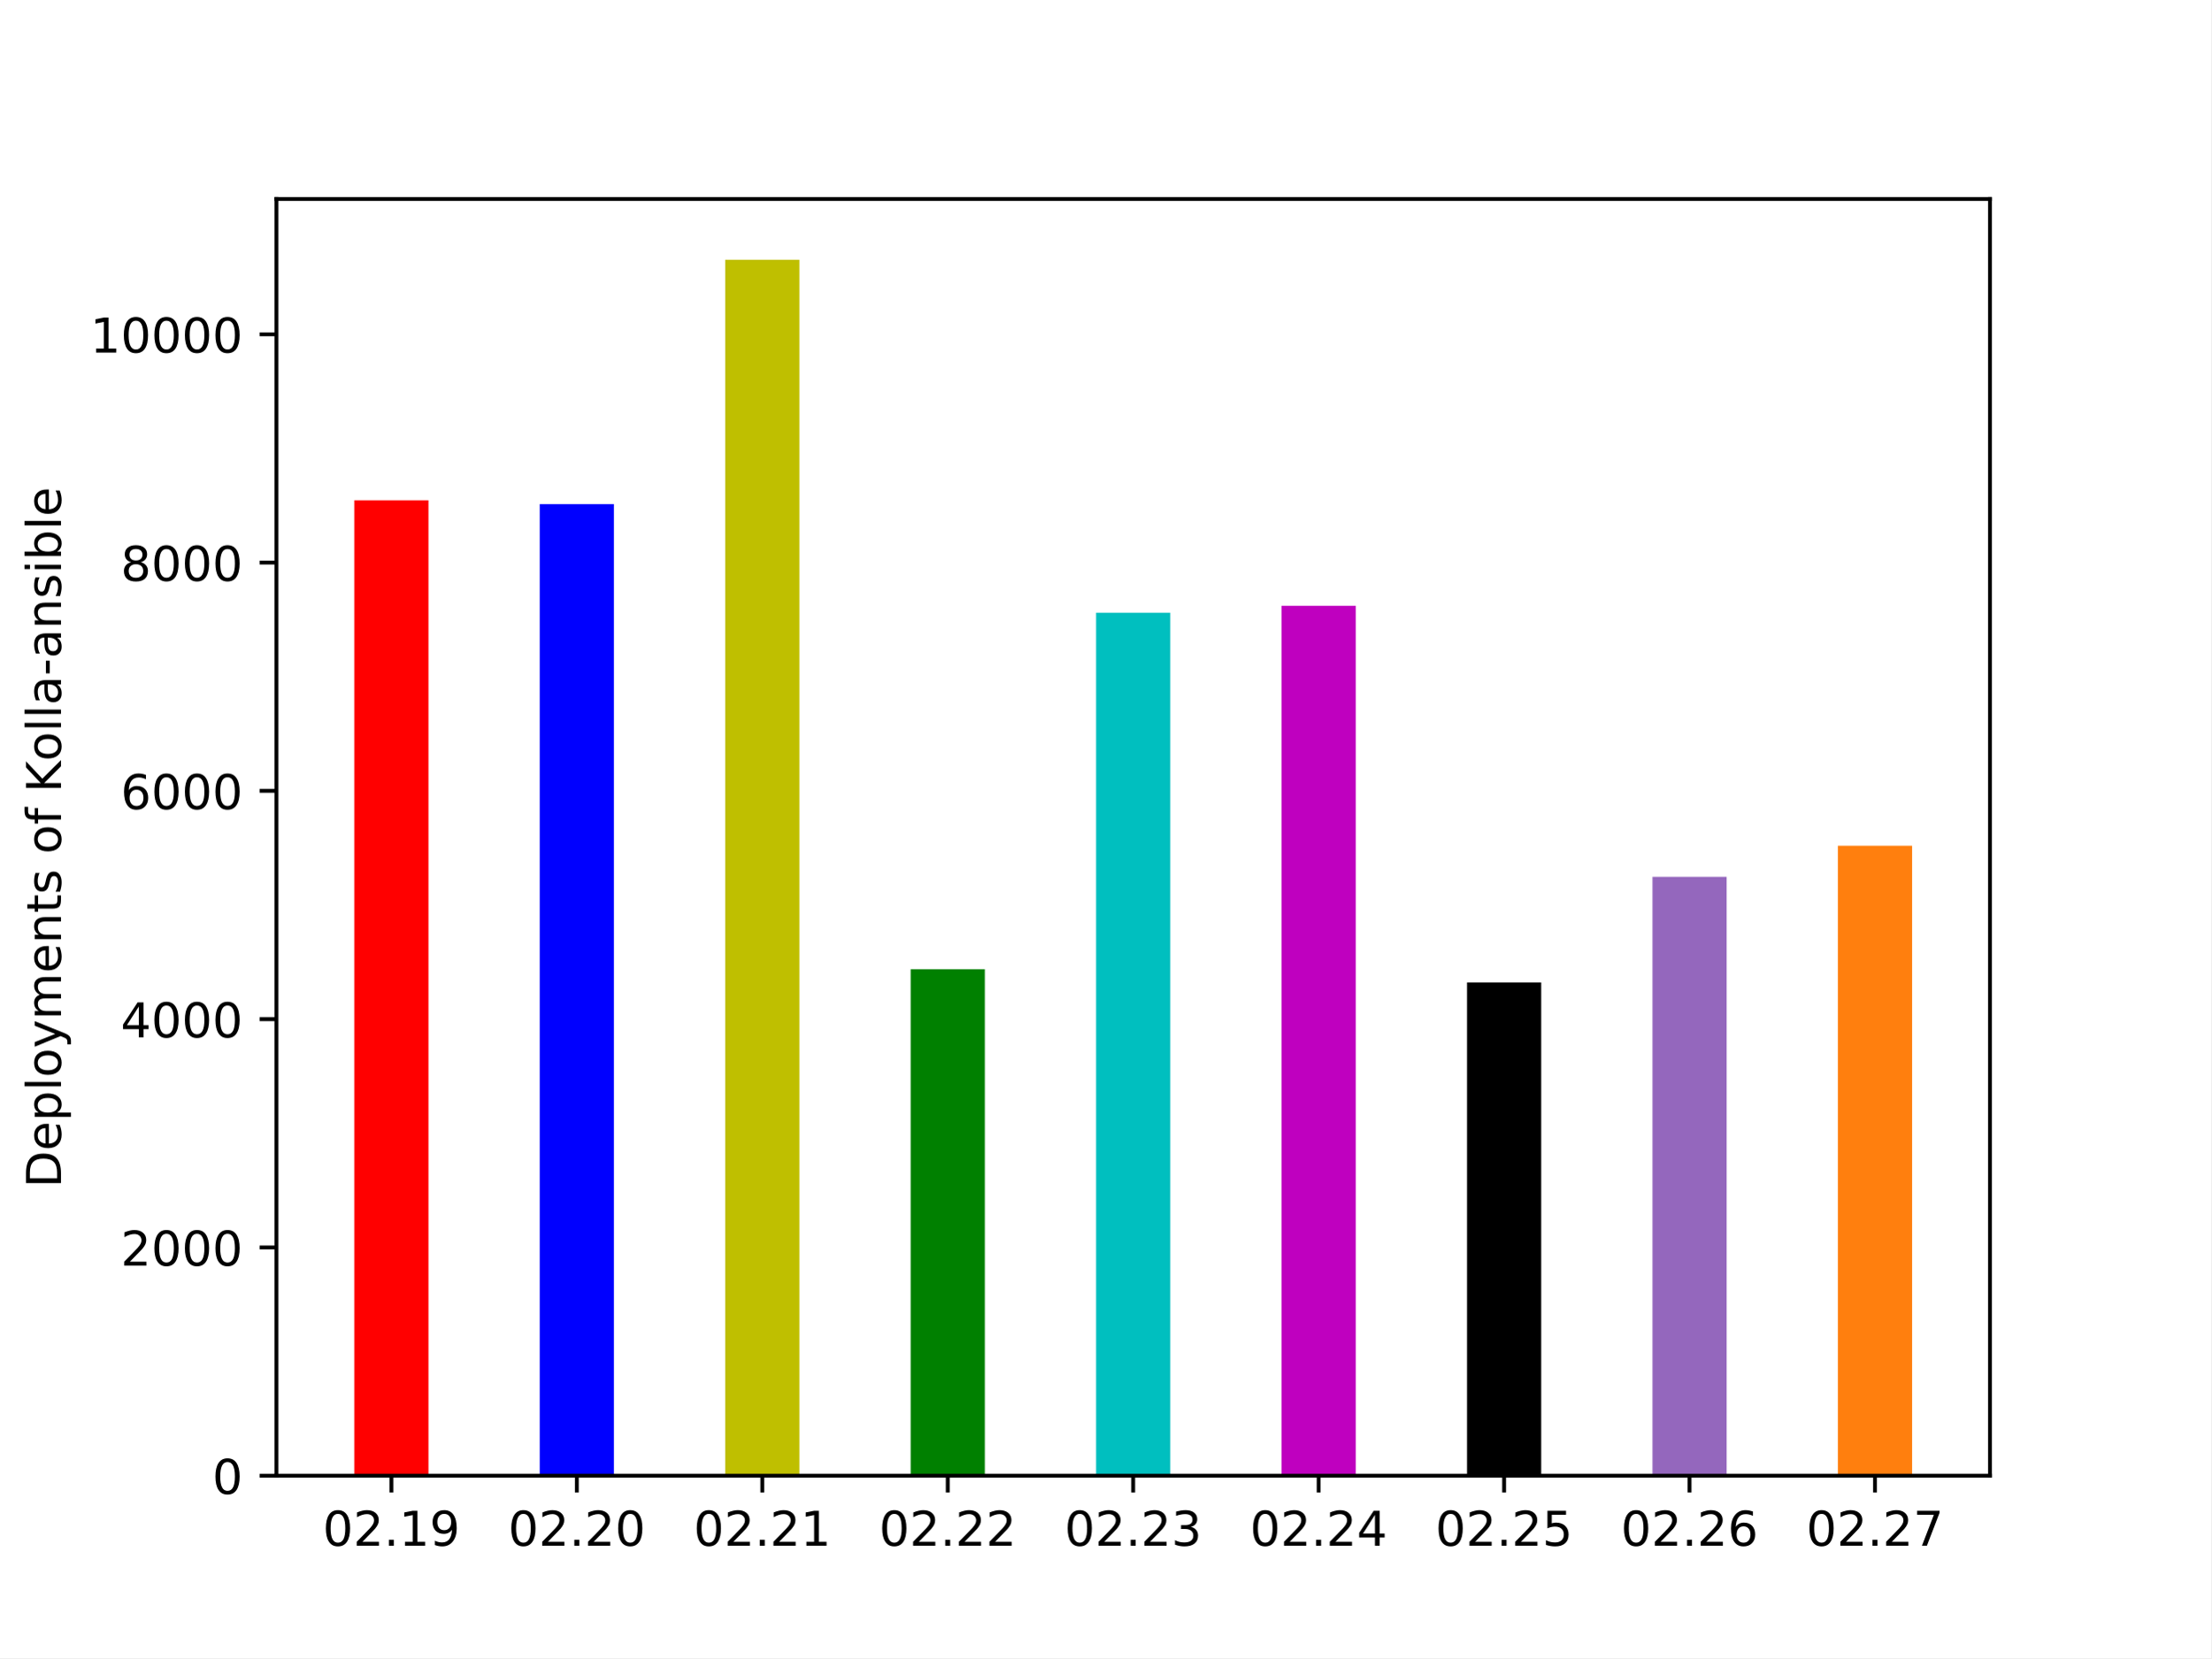
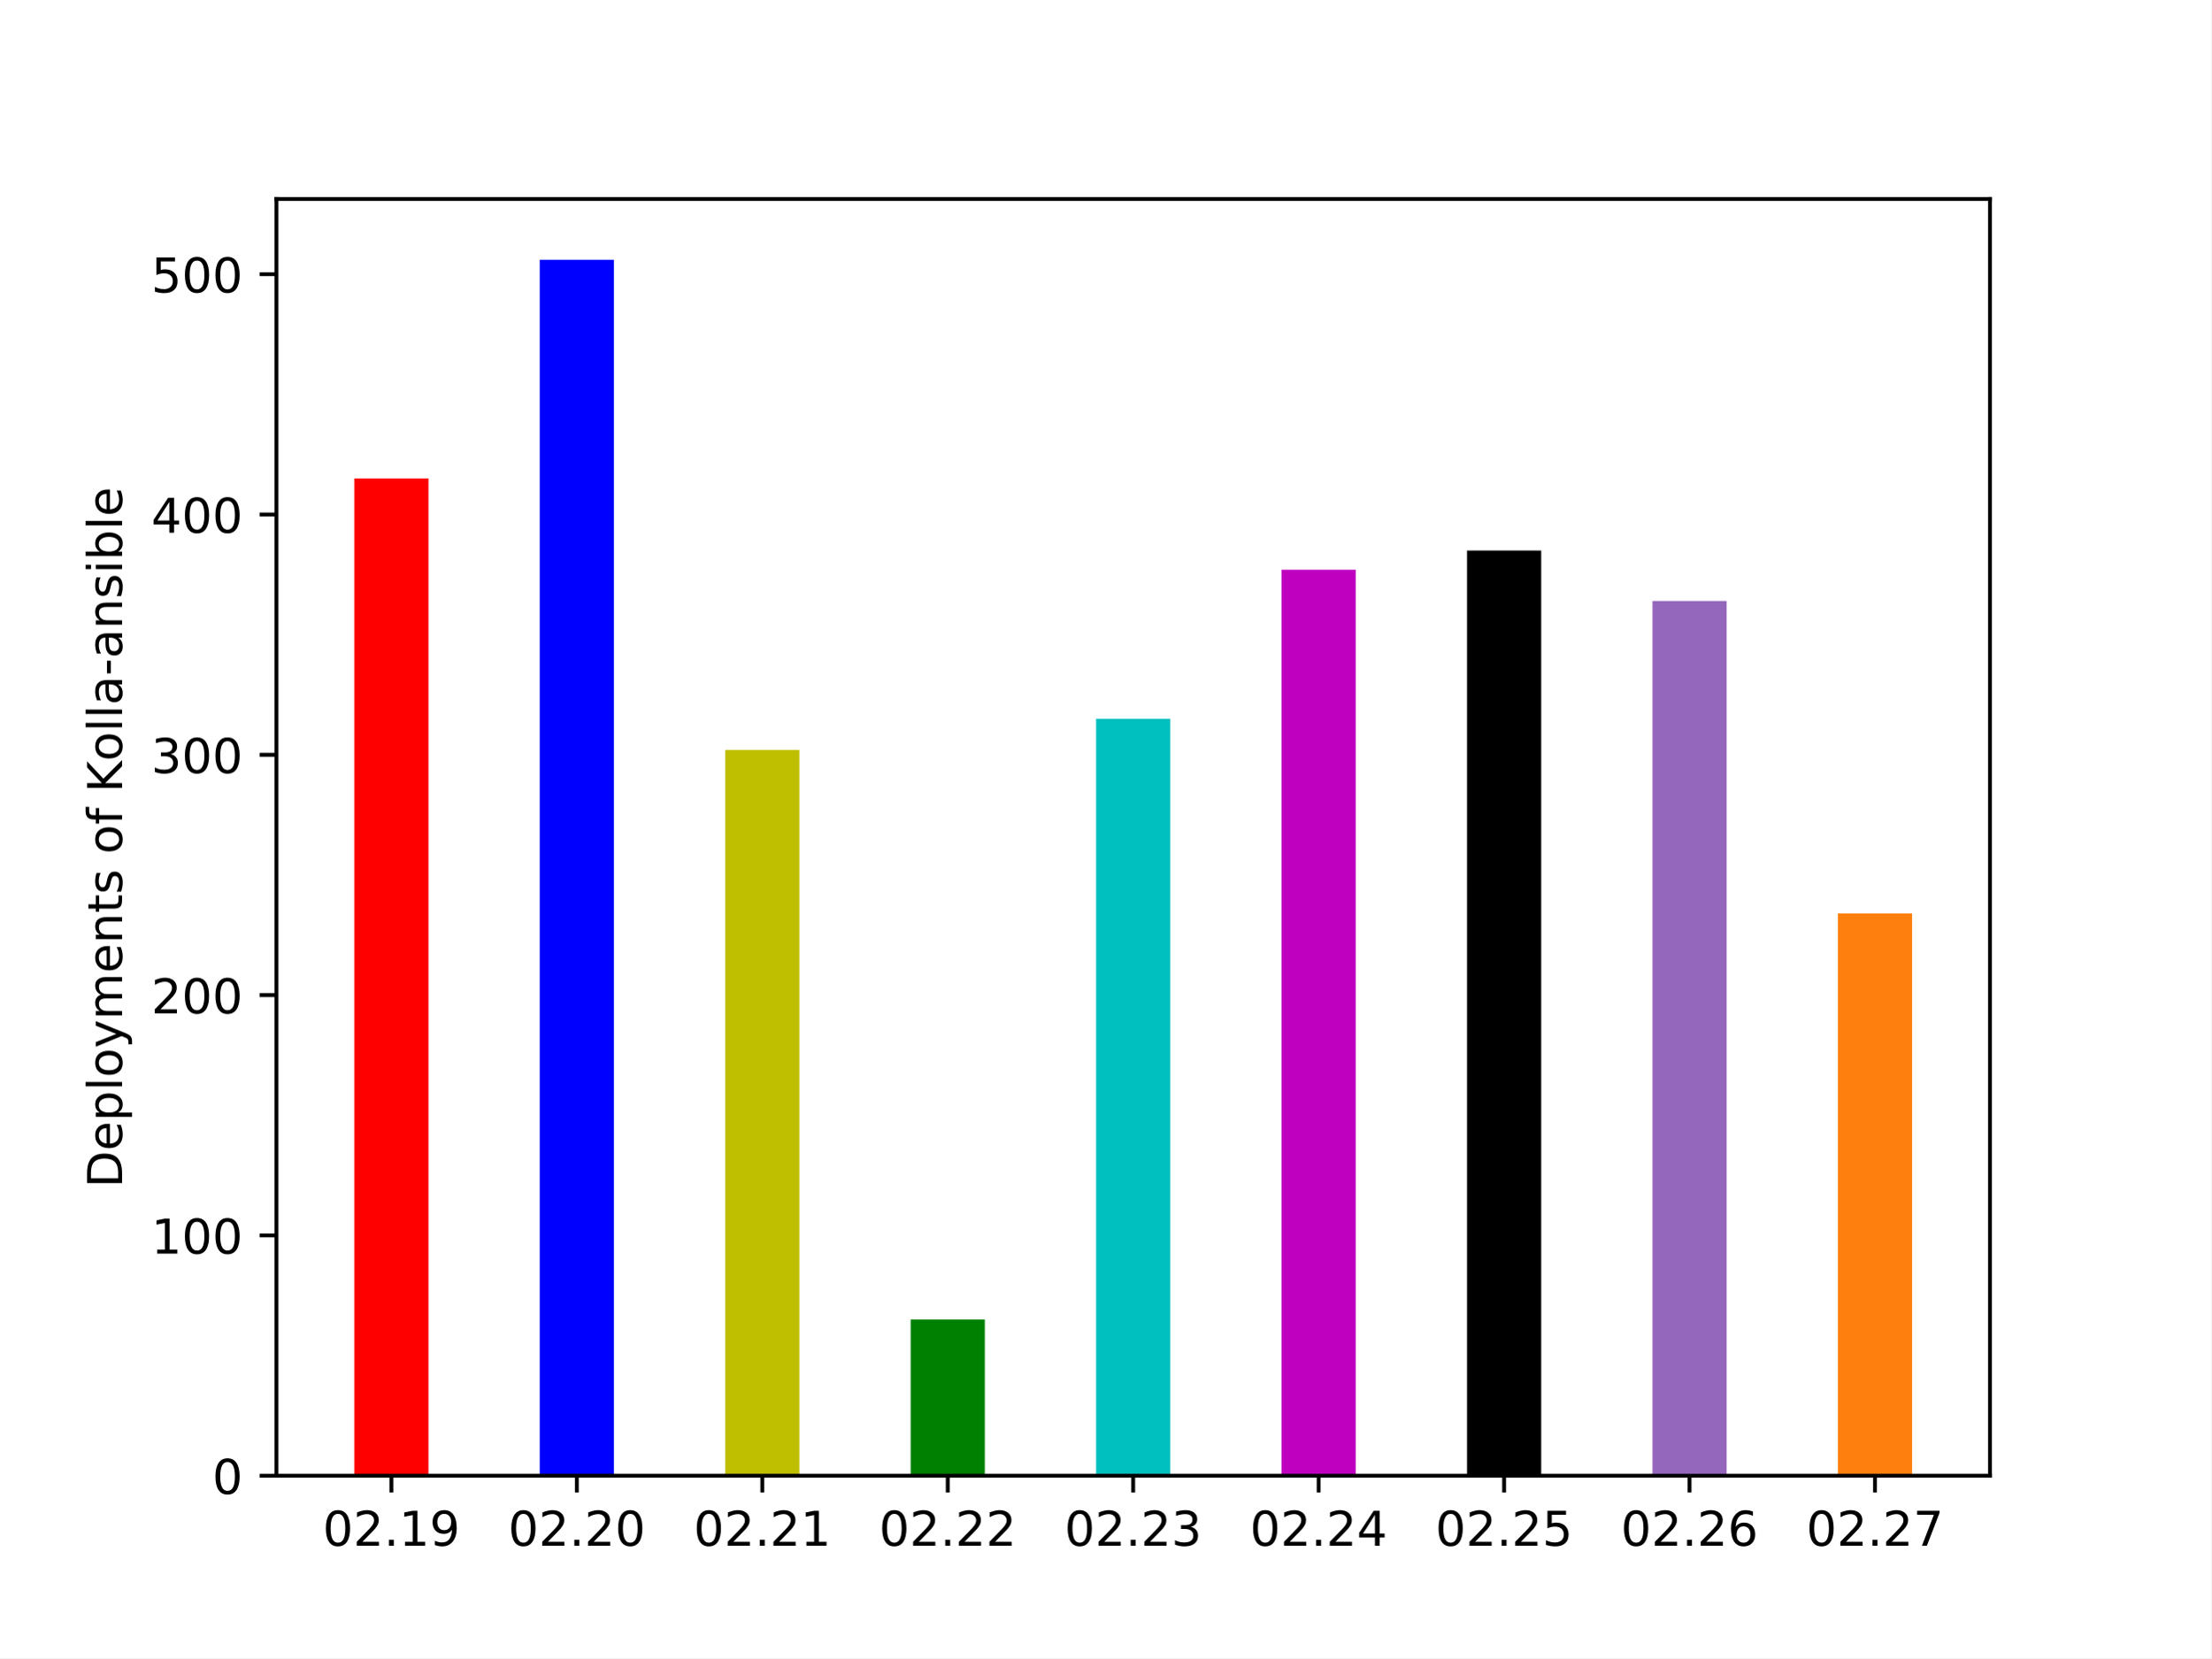
<svg xmlns="http://www.w3.org/2000/svg" xmlns:xlink="http://www.w3.org/1999/xlink" height="345.6pt" version="1.1" viewBox="0 0 460.8 345.6" width="460.8pt">
  <defs>
    <style type="text/css">
*{stroke-linecap:butt;stroke-linejoin:round;}
  </style>
  </defs>
  <g id="figure_1">
    <g id="patch_1">
      <path d="M 0 345.6  L 460.8 345.6  L 460.8 0  L 0 0  z " style="fill:#ffffff;" />
    </g>
    <g id="axes_1">
      <g id="patch_2">
        <path d="M 57.6 307.584  L 414.72 307.584  L 414.72 41.472  L 57.6 41.472  z " style="fill:#ffffff;" />
      </g>
      <g id="patch_3">
-         <path clip-path="url(#pad0a53d6d1)" d="M 73.833 307.584  L 89.292 307.584  L 89.292 104.271  L 73.833 104.271  z " style="fill:#ff0000;" />
+         <path clip-path="url(#p5276450ad7)" d="M 73.833 307.584  L 89.292 307.584  L 89.292 99.723  L 73.833 99.723  z " style="fill:#ff0000;" />
      </g>
      <g id="patch_4">
-         <path clip-path="url(#pad0a53d6d1)" d="M 112.482 307.584  L 127.942 307.584  L 127.942 105.079  L 112.482 105.079  z " style="fill:#0000ff;" />
+         <path clip-path="url(#p5276450ad7)" d="M 112.482 307.584  L 127.942 307.584  L 127.942 54.144  L 112.482 54.144  z " style="fill:#0000ff;" />
      </g>
      <g id="patch_5">
-         <path clip-path="url(#pad0a53d6d1)" d="M 151.131 307.584  L 166.591 307.584  L 166.591 54.144  L 151.131 54.144  z " style="fill:#bfbf00;" />
+         <path clip-path="url(#p5276450ad7)" d="M 151.131 307.584  L 166.591 307.584  L 166.591 156.321  L 151.131 156.321  z " style="fill:#bfbf00;" />
      </g>
      <g id="patch_6">
-         <path clip-path="url(#pad0a53d6d1)" d="M 189.781 307.584  L 205.241 307.584  L 205.241 202.026  L 189.781 202.026  z " style="fill:#008000;" />
+         <path clip-path="url(#p5276450ad7)" d="M 189.781 307.584  L 205.241 307.584  L 205.241 275.027  L 189.781 275.027  z " style="fill:#008000;" />
      </g>
      <g id="patch_7">
-         <path clip-path="url(#pad0a53d6d1)" d="M 228.43 307.584  L 243.89 307.584  L 243.89 127.704  L 228.43 127.704  z " style="fill:#00bfbf;" />
+         <path clip-path="url(#p5276450ad7)" d="M 228.43 307.584  L 243.89 307.584  L 243.89 149.81  L 228.43 149.81  z " style="fill:#00bfbf;" />
      </g>
      <g id="patch_8">
-         <path clip-path="url(#pad0a53d6d1)" d="M 267.079 307.584  L 282.539 307.584  L 282.539 126.277  L 267.079 126.277  z " style="fill:#bf00bf;" />
+         <path clip-path="url(#p5276450ad7)" d="M 267.079 307.584  L 282.539 307.584  L 282.539 118.756  L 267.079 118.756  z " style="fill:#bf00bf;" />
      </g>
      <g id="patch_9">
-         <path clip-path="url(#pad0a53d6d1)" d="M 305.729 307.584  L 321.189 307.584  L 321.189 204.785  L 305.729 204.785  z " />
+         <path clip-path="url(#p5276450ad7)" d="M 305.729 307.584  L 321.189 307.584  L 321.189 114.749  L 305.729 114.749  z " />
      </g>
      <g id="patch_10">
-         <path clip-path="url(#pad0a53d6d1)" d="M 344.378 307.584  L 359.838 307.584  L 359.838 182.755  L 344.378 182.755  z " style="fill:#9467bd;" />
+         <path clip-path="url(#p5276450ad7)" d="M 344.378 307.584  L 359.838 307.584  L 359.838 125.267  L 344.378 125.267  z " style="fill:#9467bd;" />
      </g>
      <g id="patch_11">
-         <path clip-path="url(#pad0a53d6d1)" d="M 383.028 307.584  L 398.487 307.584  L 398.487 176.284  L 383.028 176.284  z " style="fill:#ff7f0e;" />
+         <path clip-path="url(#p5276450ad7)" d="M 383.028 307.584  L 398.487 307.584  L 398.487 190.381  L 383.028 190.381  z " style="fill:#ff7f0e;" />
      </g>
      <g id="matplotlib.axis_1">
        <g id="xtick_1">
          <g id="line2d_1">
            <defs>
-               <path d="M 0 0  L 0 3.5  " id="m70ad77ab00" style="stroke:#000000;stroke-width:0.8;" />
-             </defs>
-             <g>
-               <use style="stroke:#000000;stroke-width:0.8;" x="81.563" xlink:href="#m70ad77ab00" y="307.584" />
+               <path d="M 0 0  L 0 3.5  " id="me755b20869" style="stroke:#000000;stroke-width:0.8;" />
+             </defs>
+             <g>
+               <use style="stroke:#000000;stroke-width:0.8;" x="81.563" xlink:href="#me755b20869" y="307.584" />
            </g>
          </g>
          <g id="text_1">
            <defs>
              <path d="M 31.781 66.406  Q 24.172 66.406 20.328 58.906  Q 16.5 51.422 16.5 36.375  Q 16.5 21.391 20.328 13.891  Q 24.172 6.391 31.781 6.391  Q 39.453 6.391 43.281 13.891  Q 47.125 21.391 47.125 36.375  Q 47.125 51.422 43.281 58.906  Q 39.453 66.406 31.781 66.406  z M 31.781 74.219  Q 44.047 74.219 50.516 64.516  Q 56.984 54.828 56.984 36.375  Q 56.984 17.969 50.516 8.266  Q 44.047 -1.422 31.781 -1.422  Q 19.531 -1.422 13.062 8.266  Q 6.594 17.969 6.594 36.375  Q 6.594 54.828 13.062 64.516  Q 19.531 74.219 31.781 74.219  z " id="DejaVuSans-48" />
              <path d="M 19.188 8.297  L 53.609 8.297  L 53.609 0  L 7.328 0  L 7.328 8.297  Q 12.938 14.109 22.625 23.891  Q 32.328 33.688 34.812 36.531  Q 39.547 41.844 41.422 45.531  Q 43.312 49.219 43.312 52.781  Q 43.312 58.594 39.234 62.25  Q 35.156 65.922 28.609 65.922  Q 23.969 65.922 18.812 64.312  Q 13.672 62.703 7.812 59.422  L 7.812 69.391  Q 13.766 71.781 18.938 73  Q 24.125 74.219 28.422 74.219  Q 39.75 74.219 46.484 68.547  Q 53.219 62.891 53.219 53.422  Q 53.219 48.922 51.531 44.891  Q 49.859 40.875 45.406 35.406  Q 44.188 33.984 37.641 27.219  Q 31.109 20.453 19.188 8.297  z " id="DejaVuSans-50" />
              <path d="M 10.688 12.406  L 21 12.406  L 21 0  L 10.688 0  z " id="DejaVuSans-46" />
              <path d="M 12.406 8.297  L 28.516 8.297  L 28.516 63.922  L 10.984 60.406  L 10.984 69.391  L 28.422 72.906  L 38.281 72.906  L 38.281 8.297  L 54.391 8.297  L 54.391 0  L 12.406 0  z " id="DejaVuSans-49" />
              <path d="M 10.984 1.516  L 10.984 10.5  Q 14.703 8.734 18.5 7.812  Q 22.312 6.891 25.984 6.891  Q 35.75 6.891 40.891 13.453  Q 46.047 20.016 46.781 33.406  Q 43.953 29.203 39.594 26.953  Q 35.25 24.703 29.984 24.703  Q 19.047 24.703 12.672 31.312  Q 6.297 37.938 6.297 49.422  Q 6.297 60.641 12.938 67.422  Q 19.578 74.219 30.609 74.219  Q 43.266 74.219 49.922 64.516  Q 56.594 54.828 56.594 36.375  Q 56.594 19.141 48.406 8.859  Q 40.234 -1.422 26.422 -1.422  Q 22.703 -1.422 18.891 -0.688  Q 15.094 0.047 10.984 1.516  z M 30.609 32.422  Q 37.25 32.422 41.125 36.953  Q 45.016 41.5 45.016 49.422  Q 45.016 57.281 41.125 61.844  Q 37.25 66.406 30.609 66.406  Q 23.969 66.406 20.094 61.844  Q 16.219 57.281 16.219 49.422  Q 16.219 41.5 20.094 36.953  Q 23.969 32.422 30.609 32.422  z " id="DejaVuSans-57" />
            </defs>
            <g transform="translate(67.24854 322.1824)scale(0.1 -0.1)">
              <use xlink:href="#DejaVuSans-48" />
              <use x="63.623" xlink:href="#DejaVuSans-50" />
              <use x="127.246" xlink:href="#DejaVuSans-46" />
              <use x="159.033" xlink:href="#DejaVuSans-49" />
              <use x="222.656" xlink:href="#DejaVuSans-57" />
            </g>
          </g>
        </g>
        <g id="xtick_2">
          <g id="line2d_2">
            <g>
-               <use style="stroke:#000000;stroke-width:0.8;" x="120.212" xlink:href="#m70ad77ab00" y="307.584" />
+               <use style="stroke:#000000;stroke-width:0.8;" x="120.212" xlink:href="#me755b20869" y="307.584" />
            </g>
          </g>
          <g id="text_2">
            <g transform="translate(105.8979 322.1824)scale(0.1 -0.1)">
              <use xlink:href="#DejaVuSans-48" />
              <use x="63.623" xlink:href="#DejaVuSans-50" />
              <use x="127.246" xlink:href="#DejaVuSans-46" />
              <use x="159.033" xlink:href="#DejaVuSans-50" />
              <use x="222.656" xlink:href="#DejaVuSans-48" />
            </g>
          </g>
        </g>
        <g id="xtick_3">
          <g id="line2d_3">
            <g>
-               <use style="stroke:#000000;stroke-width:0.8;" x="158.861" xlink:href="#m70ad77ab00" y="307.584" />
+               <use style="stroke:#000000;stroke-width:0.8;" x="158.861" xlink:href="#me755b20869" y="307.584" />
            </g>
          </g>
          <g id="text_3">
            <g transform="translate(144.5472 322.1824)scale(0.1 -0.1)">
              <use xlink:href="#DejaVuSans-48" />
              <use x="63.623" xlink:href="#DejaVuSans-50" />
              <use x="127.246" xlink:href="#DejaVuSans-46" />
              <use x="159.033" xlink:href="#DejaVuSans-50" />
              <use x="222.656" xlink:href="#DejaVuSans-49" />
            </g>
          </g>
        </g>
        <g id="xtick_4">
          <g id="line2d_4">
            <g>
-               <use style="stroke:#000000;stroke-width:0.8;" x="197.511" xlink:href="#m70ad77ab00" y="307.584" />
+               <use style="stroke:#000000;stroke-width:0.8;" x="197.511" xlink:href="#me755b20869" y="307.584" />
            </g>
          </g>
          <g id="text_4">
            <g transform="translate(183.1966 322.1824)scale(0.1 -0.1)">
              <use xlink:href="#DejaVuSans-48" />
              <use x="63.623" xlink:href="#DejaVuSans-50" />
              <use x="127.246" xlink:href="#DejaVuSans-46" />
              <use x="159.033" xlink:href="#DejaVuSans-50" />
              <use x="222.656" xlink:href="#DejaVuSans-50" />
            </g>
          </g>
        </g>
        <g id="xtick_5">
          <g id="line2d_5">
            <g>
-               <use style="stroke:#000000;stroke-width:0.8;" x="236.16" xlink:href="#m70ad77ab00" y="307.584" />
+               <use style="stroke:#000000;stroke-width:0.8;" x="236.16" xlink:href="#me755b20869" y="307.584" />
            </g>
          </g>
          <g id="text_5">
            <defs>
              <path d="M 40.578 39.312  Q 47.656 37.797 51.625 33  Q 55.609 28.219 55.609 21.188  Q 55.609 10.406 48.188 4.484  Q 40.766 -1.422 27.094 -1.422  Q 22.516 -1.422 17.656 -0.516  Q 12.797 0.391 7.625 2.203  L 7.625 11.719  Q 11.719 9.328 16.594 8.109  Q 21.484 6.891 26.812 6.891  Q 36.078 6.891 40.938 10.547  Q 45.797 14.203 45.797 21.188  Q 45.797 27.641 41.281 31.266  Q 36.766 34.906 28.719 34.906  L 20.219 34.906  L 20.219 43.016  L 29.109 43.016  Q 36.375 43.016 40.234 45.922  Q 44.094 48.828 44.094 54.297  Q 44.094 59.906 40.109 62.906  Q 36.141 65.922 28.719 65.922  Q 24.656 65.922 20.016 65.031  Q 15.375 64.156 9.812 62.312  L 9.812 71.094  Q 15.438 72.656 20.344 73.438  Q 25.25 74.219 29.594 74.219  Q 40.828 74.219 47.359 69.109  Q 53.906 64.016 53.906 55.328  Q 53.906 49.266 50.438 45.094  Q 46.969 40.922 40.578 39.312  z " id="DejaVuSans-51" />
            </defs>
            <g transform="translate(221.8459 322.1824)scale(0.1 -0.1)">
              <use xlink:href="#DejaVuSans-48" />
              <use x="63.623" xlink:href="#DejaVuSans-50" />
              <use x="127.246" xlink:href="#DejaVuSans-46" />
              <use x="159.033" xlink:href="#DejaVuSans-50" />
              <use x="222.656" xlink:href="#DejaVuSans-51" />
            </g>
          </g>
        </g>
        <g id="xtick_6">
          <g id="line2d_6">
            <g>
-               <use style="stroke:#000000;stroke-width:0.8;" x="274.809" xlink:href="#m70ad77ab00" y="307.584" />
+               <use style="stroke:#000000;stroke-width:0.8;" x="274.809" xlink:href="#me755b20869" y="307.584" />
            </g>
          </g>
          <g id="text_6">
            <defs>
              <path d="M 37.797 64.312  L 12.891 25.391  L 37.797 25.391  z M 35.203 72.906  L 47.609 72.906  L 47.609 25.391  L 58.016 25.391  L 58.016 17.188  L 47.609 17.188  L 47.609 0  L 37.797 0  L 37.797 17.188  L 4.891 17.188  L 4.891 26.703  z " id="DejaVuSans-52" />
            </defs>
            <g transform="translate(260.4953 322.1824)scale(0.1 -0.1)">
              <use xlink:href="#DejaVuSans-48" />
              <use x="63.623" xlink:href="#DejaVuSans-50" />
              <use x="127.246" xlink:href="#DejaVuSans-46" />
              <use x="159.033" xlink:href="#DejaVuSans-50" />
              <use x="222.656" xlink:href="#DejaVuSans-52" />
            </g>
          </g>
        </g>
        <g id="xtick_7">
          <g id="line2d_7">
            <g>
-               <use style="stroke:#000000;stroke-width:0.8;" x="313.459" xlink:href="#m70ad77ab00" y="307.584" />
+               <use style="stroke:#000000;stroke-width:0.8;" x="313.459" xlink:href="#me755b20869" y="307.584" />
            </g>
          </g>
          <g id="text_7">
            <defs>
              <path d="M 10.797 72.906  L 49.516 72.906  L 49.516 64.594  L 19.828 64.594  L 19.828 46.734  Q 21.969 47.469 24.109 47.828  Q 26.266 48.188 28.422 48.188  Q 40.625 48.188 47.75 41.5  Q 54.891 34.812 54.891 23.391  Q 54.891 11.625 47.562 5.094  Q 40.234 -1.422 26.906 -1.422  Q 22.312 -1.422 17.547 -0.641  Q 12.797 0.141 7.719 1.703  L 7.719 11.625  Q 12.109 9.234 16.797 8.062  Q 21.484 6.891 26.703 6.891  Q 35.156 6.891 40.078 11.328  Q 45.016 15.766 45.016 23.391  Q 45.016 31 40.078 35.438  Q 35.156 39.891 26.703 39.891  Q 22.75 39.891 18.812 39.016  Q 14.891 38.141 10.797 36.281  z " id="DejaVuSans-53" />
            </defs>
            <g transform="translate(299.1446 322.1824)scale(0.1 -0.1)">
              <use xlink:href="#DejaVuSans-48" />
              <use x="63.623" xlink:href="#DejaVuSans-50" />
              <use x="127.246" xlink:href="#DejaVuSans-46" />
              <use x="159.033" xlink:href="#DejaVuSans-50" />
              <use x="222.656" xlink:href="#DejaVuSans-53" />
            </g>
          </g>
        </g>
        <g id="xtick_8">
          <g id="line2d_8">
            <g>
-               <use style="stroke:#000000;stroke-width:0.8;" x="352.108" xlink:href="#m70ad77ab00" y="307.584" />
+               <use style="stroke:#000000;stroke-width:0.8;" x="352.108" xlink:href="#me755b20869" y="307.584" />
            </g>
          </g>
          <g id="text_8">
            <defs>
              <path d="M 33.016 40.375  Q 26.375 40.375 22.484 35.828  Q 18.609 31.297 18.609 23.391  Q 18.609 15.531 22.484 10.953  Q 26.375 6.391 33.016 6.391  Q 39.656 6.391 43.531 10.953  Q 47.406 15.531 47.406 23.391  Q 47.406 31.297 43.531 35.828  Q 39.656 40.375 33.016 40.375  z M 52.594 71.297  L 52.594 62.312  Q 48.875 64.062 45.094 64.984  Q 41.312 65.922 37.594 65.922  Q 27.828 65.922 22.672 59.328  Q 17.531 52.734 16.797 39.406  Q 19.672 43.656 24.016 45.922  Q 28.375 48.188 33.594 48.188  Q 44.578 48.188 50.953 41.516  Q 57.328 34.859 57.328 23.391  Q 57.328 12.156 50.688 5.359  Q 44.047 -1.422 33.016 -1.422  Q 20.359 -1.422 13.672 8.266  Q 6.984 17.969 6.984 36.375  Q 6.984 53.656 15.188 63.938  Q 23.391 74.219 37.203 74.219  Q 40.922 74.219 44.703 73.484  Q 48.484 72.75 52.594 71.297  z " id="DejaVuSans-54" />
            </defs>
            <g transform="translate(337.794 322.1824)scale(0.1 -0.1)">
              <use xlink:href="#DejaVuSans-48" />
              <use x="63.623" xlink:href="#DejaVuSans-50" />
              <use x="127.246" xlink:href="#DejaVuSans-46" />
              <use x="159.033" xlink:href="#DejaVuSans-50" />
              <use x="222.656" xlink:href="#DejaVuSans-54" />
            </g>
          </g>
        </g>
        <g id="xtick_9">
          <g id="line2d_9">
            <g>
-               <use style="stroke:#000000;stroke-width:0.8;" x="390.757" xlink:href="#m70ad77ab00" y="307.584" />
+               <use style="stroke:#000000;stroke-width:0.8;" x="390.757" xlink:href="#me755b20869" y="307.584" />
            </g>
          </g>
          <g id="text_9">
            <defs>
              <path d="M 8.203 72.906  L 55.078 72.906  L 55.078 68.703  L 28.609 0  L 18.312 0  L 43.219 64.594  L 8.203 64.594  z " id="DejaVuSans-55" />
            </defs>
            <g transform="translate(376.4433 322.1824)scale(0.1 -0.1)">
              <use xlink:href="#DejaVuSans-48" />
              <use x="63.623" xlink:href="#DejaVuSans-50" />
              <use x="127.246" xlink:href="#DejaVuSans-46" />
              <use x="159.033" xlink:href="#DejaVuSans-50" />
              <use x="222.656" xlink:href="#DejaVuSans-55" />
            </g>
          </g>
        </g>
      </g>
      <g id="matplotlib.axis_2">
        <g id="ytick_1">
          <g id="line2d_10">
            <defs>
-               <path d="M 0 0  L -3.5 0  " id="m75c8a1008a" style="stroke:#000000;stroke-width:0.8;" />
-             </defs>
-             <g>
-               <use style="stroke:#000000;stroke-width:0.8;" x="57.6" xlink:href="#m75c8a1008a" y="307.584" />
+               <path d="M 0 0  L -3.5 0  " id="m31bf0b40a0" style="stroke:#000000;stroke-width:0.8;" />
+             </defs>
+             <g>
+               <use style="stroke:#000000;stroke-width:0.8;" x="57.6" xlink:href="#m31bf0b40a0" y="307.584" />
            </g>
          </g>
          <g id="text_10">
            <g transform="translate(44.2375 311.3832)scale(0.1 -0.1)">
              <use xlink:href="#DejaVuSans-48" />
            </g>
          </g>
        </g>
        <g id="ytick_2">
          <g id="line2d_11">
            <g>
-               <use style="stroke:#000000;stroke-width:0.8;" x="57.6" xlink:href="#m75c8a1008a" y="260.003" />
+               <use style="stroke:#000000;stroke-width:0.8;" x="57.6" xlink:href="#m31bf0b40a0" y="257.497" />
            </g>
          </g>
          <g id="text_11">
-             <g transform="translate(25.15 263.8023)scale(0.1 -0.1)">
-               <use xlink:href="#DejaVuSans-50" />
-               <use x="63.623" xlink:href="#DejaVuSans-48" />
-               <use x="127.246" xlink:href="#DejaVuSans-48" />
-               <use x="190.869" xlink:href="#DejaVuSans-48" />
+             <g transform="translate(31.5125 261.2963)scale(0.1 -0.1)">
+               <use xlink:href="#DejaVuSans-49" />
+               <use x="63.623" xlink:href="#DejaVuSans-48" />
+               <use x="127.246" xlink:href="#DejaVuSans-48" />
            </g>
          </g>
        </g>
        <g id="ytick_3">
          <g id="line2d_12">
            <g>
-               <use style="stroke:#000000;stroke-width:0.8;" x="57.6" xlink:href="#m75c8a1008a" y="212.422" />
+               <use style="stroke:#000000;stroke-width:0.8;" x="57.6" xlink:href="#m31bf0b40a0" y="207.41" />
            </g>
          </g>
          <g id="text_12">
-             <g transform="translate(25.15 216.2213)scale(0.1 -0.1)">
-               <use xlink:href="#DejaVuSans-52" />
-               <use x="63.623" xlink:href="#DejaVuSans-48" />
-               <use x="127.246" xlink:href="#DejaVuSans-48" />
-               <use x="190.869" xlink:href="#DejaVuSans-48" />
+             <g transform="translate(31.5125 211.2093)scale(0.1 -0.1)">
+               <use xlink:href="#DejaVuSans-50" />
+               <use x="63.623" xlink:href="#DejaVuSans-48" />
+               <use x="127.246" xlink:href="#DejaVuSans-48" />
            </g>
          </g>
        </g>
        <g id="ytick_4">
          <g id="line2d_13">
            <g>
-               <use style="stroke:#000000;stroke-width:0.8;" x="57.6" xlink:href="#m75c8a1008a" y="164.841" />
+               <use style="stroke:#000000;stroke-width:0.8;" x="57.6" xlink:href="#m31bf0b40a0" y="157.323" />
            </g>
          </g>
          <g id="text_13">
-             <g transform="translate(25.15 168.6403)scale(0.1 -0.1)">
-               <use xlink:href="#DejaVuSans-54" />
-               <use x="63.623" xlink:href="#DejaVuSans-48" />
-               <use x="127.246" xlink:href="#DejaVuSans-48" />
-               <use x="190.869" xlink:href="#DejaVuSans-48" />
+             <g transform="translate(31.5125 161.1223)scale(0.1 -0.1)">
+               <use xlink:href="#DejaVuSans-51" />
+               <use x="63.623" xlink:href="#DejaVuSans-48" />
+               <use x="127.246" xlink:href="#DejaVuSans-48" />
            </g>
          </g>
        </g>
        <g id="ytick_5">
          <g id="line2d_14">
            <g>
-               <use style="stroke:#000000;stroke-width:0.8;" x="57.6" xlink:href="#m75c8a1008a" y="117.26" />
+               <use style="stroke:#000000;stroke-width:0.8;" x="57.6" xlink:href="#m31bf0b40a0" y="107.236" />
            </g>
          </g>
          <g id="text_14">
-             <defs>
-               <path d="M 31.781 34.625  Q 24.75 34.625 20.719 30.859  Q 16.703 27.094 16.703 20.516  Q 16.703 13.922 20.719 10.156  Q 24.75 6.391 31.781 6.391  Q 38.812 6.391 42.859 10.172  Q 46.922 13.969 46.922 20.516  Q 46.922 27.094 42.891 30.859  Q 38.875 34.625 31.781 34.625  z M 21.922 38.812  Q 15.578 40.375 12.031 44.719  Q 8.5 49.078 8.5 55.328  Q 8.5 64.062 14.719 69.141  Q 20.953 74.219 31.781 74.219  Q 42.672 74.219 48.875 69.141  Q 55.078 64.062 55.078 55.328  Q 55.078 49.078 51.531 44.719  Q 48 40.375 41.703 38.812  Q 48.828 37.156 52.797 32.312  Q 56.781 27.484 56.781 20.516  Q 56.781 9.906 50.312 4.234  Q 43.844 -1.422 31.781 -1.422  Q 19.734 -1.422 13.25 4.234  Q 6.781 9.906 6.781 20.516  Q 6.781 27.484 10.781 32.312  Q 14.797 37.156 21.922 38.812  z M 18.312 54.391  Q 18.312 48.734 21.844 45.562  Q 25.391 42.391 31.781 42.391  Q 38.141 42.391 41.719 45.562  Q 45.312 48.734 45.312 54.391  Q 45.312 60.062 41.719 63.234  Q 38.141 66.406 31.781 66.406  Q 25.391 66.406 21.844 63.234  Q 18.312 60.062 18.312 54.391  z " id="DejaVuSans-56" />
-             </defs>
-             <g transform="translate(25.15 121.0594)scale(0.1 -0.1)">
-               <use xlink:href="#DejaVuSans-56" />
-               <use x="63.623" xlink:href="#DejaVuSans-48" />
-               <use x="127.246" xlink:href="#DejaVuSans-48" />
-               <use x="190.869" xlink:href="#DejaVuSans-48" />
+             <g transform="translate(31.5125 111.0354)scale(0.1 -0.1)">
+               <use xlink:href="#DejaVuSans-52" />
+               <use x="63.623" xlink:href="#DejaVuSans-48" />
+               <use x="127.246" xlink:href="#DejaVuSans-48" />
            </g>
          </g>
        </g>
        <g id="ytick_6">
          <g id="line2d_15">
            <g>
-               <use style="stroke:#000000;stroke-width:0.8;" x="57.6" xlink:href="#m75c8a1008a" y="69.679" />
+               <use style="stroke:#000000;stroke-width:0.8;" x="57.6" xlink:href="#m31bf0b40a0" y="57.149" />
            </g>
          </g>
          <g id="text_15">
-             <g transform="translate(18.7875 73.4784)scale(0.1 -0.1)">
-               <use xlink:href="#DejaVuSans-49" />
-               <use x="63.623" xlink:href="#DejaVuSans-48" />
-               <use x="127.246" xlink:href="#DejaVuSans-48" />
-               <use x="190.869" xlink:href="#DejaVuSans-48" />
-               <use x="254.492" xlink:href="#DejaVuSans-48" />
+             <g transform="translate(31.5125 60.94844)scale(0.1 -0.1)">
+               <use xlink:href="#DejaVuSans-53" />
+               <use x="63.623" xlink:href="#DejaVuSans-48" />
+               <use x="127.246" xlink:href="#DejaVuSans-48" />
            </g>
          </g>
        </g>
        <g id="text_16">
          <defs>
            <path d="M 19.672 64.797  L 19.672 8.109  L 31.594 8.109  Q 46.688 8.109 53.688 14.938  Q 60.688 21.781 60.688 36.531  Q 60.688 51.172 53.688 57.984  Q 46.688 64.797 31.594 64.797  z M 9.812 72.906  L 30.078 72.906  Q 51.266 72.906 61.172 64.094  Q 71.094 55.281 71.094 36.531  Q 71.094 17.672 61.125 8.828  Q 51.172 0 30.078 0  L 9.812 0  z " id="DejaVuSans-68" />
            <path d="M 56.203 29.594  L 56.203 25.203  L 14.891 25.203  Q 15.484 15.922 20.484 11.062  Q 25.484 6.203 34.422 6.203  Q 39.594 6.203 44.453 7.469  Q 49.312 8.734 54.109 11.281  L 54.109 2.781  Q 49.266 0.734 44.188 -0.344  Q 39.109 -1.422 33.891 -1.422  Q 20.797 -1.422 13.156 6.188  Q 5.516 13.812 5.516 26.812  Q 5.516 40.234 12.766 48.109  Q 20.016 56 32.328 56  Q 43.359 56 49.781 48.891  Q 56.203 41.797 56.203 29.594  z M 47.219 32.234  Q 47.125 39.594 43.094 43.984  Q 39.062 48.391 32.422 48.391  Q 24.906 48.391 20.391 44.141  Q 15.875 39.891 15.188 32.172  z " id="DejaVuSans-101" />
            <path d="M 18.109 8.203  L 18.109 -20.797  L 9.078 -20.797  L 9.078 54.688  L 18.109 54.688  L 18.109 46.391  Q 20.953 51.266 25.266 53.625  Q 29.594 56 35.594 56  Q 45.562 56 51.781 48.094  Q 58.016 40.188 58.016 27.297  Q 58.016 14.406 51.781 6.484  Q 45.562 -1.422 35.594 -1.422  Q 29.594 -1.422 25.266 0.953  Q 20.953 3.328 18.109 8.203  z M 48.688 27.297  Q 48.688 37.203 44.609 42.844  Q 40.531 48.484 33.406 48.484  Q 26.266 48.484 22.188 42.844  Q 18.109 37.203 18.109 27.297  Q 18.109 17.391 22.188 11.75  Q 26.266 6.109 33.406 6.109  Q 40.531 6.109 44.609 11.75  Q 48.688 17.391 48.688 27.297  z " id="DejaVuSans-112" />
            <path d="M 9.422 75.984  L 18.406 75.984  L 18.406 0  L 9.422 0  z " id="DejaVuSans-108" />
            <path d="M 30.609 48.391  Q 23.391 48.391 19.188 42.75  Q 14.984 37.109 14.984 27.297  Q 14.984 17.484 19.156 11.844  Q 23.344 6.203 30.609 6.203  Q 37.797 6.203 41.984 11.859  Q 46.188 17.531 46.188 27.297  Q 46.188 37.016 41.984 42.703  Q 37.797 48.391 30.609 48.391  z M 30.609 56  Q 42.328 56 49.016 48.375  Q 55.719 40.766 55.719 27.297  Q 55.719 13.875 49.016 6.219  Q 42.328 -1.422 30.609 -1.422  Q 18.844 -1.422 12.172 6.219  Q 5.516 13.875 5.516 27.297  Q 5.516 40.766 12.172 48.375  Q 18.844 56 30.609 56  z " id="DejaVuSans-111" />
            <path d="M 32.172 -5.078  Q 28.375 -14.844 24.75 -17.812  Q 21.141 -20.797 15.094 -20.797  L 7.906 -20.797  L 7.906 -13.281  L 13.188 -13.281  Q 16.891 -13.281 18.938 -11.516  Q 21 -9.766 23.484 -3.219  L 25.094 0.875  L 2.984 54.688  L 12.5 54.688  L 29.594 11.922  L 46.688 54.688  L 56.203 54.688  z " id="DejaVuSans-121" />
            <path d="M 52 44.188  Q 55.375 50.25 60.062 53.125  Q 64.75 56 71.094 56  Q 79.641 56 84.281 50.016  Q 88.922 44.047 88.922 33.016  L 88.922 0  L 79.891 0  L 79.891 32.719  Q 79.891 40.578 77.094 44.375  Q 74.312 48.188 68.609 48.188  Q 61.625 48.188 57.562 43.547  Q 53.516 38.922 53.516 30.906  L 53.516 0  L 44.484 0  L 44.484 32.719  Q 44.484 40.625 41.703 44.406  Q 38.922 48.188 33.109 48.188  Q 26.219 48.188 22.156 43.531  Q 18.109 38.875 18.109 30.906  L 18.109 0  L 9.078 0  L 9.078 54.688  L 18.109 54.688  L 18.109 46.188  Q 21.188 51.219 25.484 53.609  Q 29.781 56 35.688 56  Q 41.656 56 45.828 52.969  Q 50 49.953 52 44.188  z " id="DejaVuSans-109" />
            <path d="M 54.891 33.016  L 54.891 0  L 45.906 0  L 45.906 32.719  Q 45.906 40.484 42.875 44.328  Q 39.844 48.188 33.797 48.188  Q 26.516 48.188 22.312 43.547  Q 18.109 38.922 18.109 30.906  L 18.109 0  L 9.078 0  L 9.078 54.688  L 18.109 54.688  L 18.109 46.188  Q 21.344 51.125 25.703 53.562  Q 30.078 56 35.797 56  Q 45.219 56 50.047 50.172  Q 54.891 44.344 54.891 33.016  z " id="DejaVuSans-110" />
            <path d="M 18.312 70.219  L 18.312 54.688  L 36.812 54.688  L 36.812 47.703  L 18.312 47.703  L 18.312 18.016  Q 18.312 11.328 20.141 9.422  Q 21.969 7.516 27.594 7.516  L 36.812 7.516  L 36.812 0  L 27.594 0  Q 17.188 0 13.234 3.875  Q 9.281 7.766 9.281 18.016  L 9.281 47.703  L 2.688 47.703  L 2.688 54.688  L 9.281 54.688  L 9.281 70.219  z " id="DejaVuSans-116" />
            <path d="M 44.281 53.078  L 44.281 44.578  Q 40.484 46.531 36.375 47.5  Q 32.281 48.484 27.875 48.484  Q 21.188 48.484 17.844 46.438  Q 14.5 44.391 14.5 40.281  Q 14.5 37.156 16.891 35.375  Q 19.281 33.594 26.516 31.984  L 29.594 31.297  Q 39.156 29.25 43.188 25.516  Q 47.219 21.781 47.219 15.094  Q 47.219 7.469 41.188 3.016  Q 35.156 -1.422 24.609 -1.422  Q 20.219 -1.422 15.453 -0.562  Q 10.688 0.297 5.422 2  L 5.422 11.281  Q 10.406 8.688 15.234 7.391  Q 20.062 6.109 24.812 6.109  Q 31.156 6.109 34.562 8.281  Q 37.984 10.453 37.984 14.406  Q 37.984 18.062 35.516 20.016  Q 33.062 21.969 24.703 23.781  L 21.578 24.516  Q 13.234 26.266 9.516 29.906  Q 5.812 33.547 5.812 39.891  Q 5.812 47.609 11.281 51.797  Q 16.75 56 26.812 56  Q 31.781 56 36.172 55.266  Q 40.578 54.547 44.281 53.078  z " id="DejaVuSans-115" />
            <path id="DejaVuSans-32" />
            <path d="M 37.109 75.984  L 37.109 68.5  L 28.516 68.5  Q 23.688 68.5 21.797 66.547  Q 19.922 64.594 19.922 59.516  L 19.922 54.688  L 34.719 54.688  L 34.719 47.703  L 19.922 47.703  L 19.922 0  L 10.891 0  L 10.891 47.703  L 2.297 47.703  L 2.297 54.688  L 10.891 54.688  L 10.891 58.5  Q 10.891 67.625 15.141 71.797  Q 19.391 75.984 28.609 75.984  z " id="DejaVuSans-102" />
            <path d="M 9.812 72.906  L 19.672 72.906  L 19.672 42.094  L 52.391 72.906  L 65.094 72.906  L 28.906 38.922  L 67.672 0  L 54.688 0  L 19.672 35.109  L 19.672 0  L 9.812 0  z " id="DejaVuSans-75" />
            <path d="M 34.281 27.484  Q 23.391 27.484 19.188 25  Q 14.984 22.516 14.984 16.5  Q 14.984 11.719 18.141 8.906  Q 21.297 6.109 26.703 6.109  Q 34.188 6.109 38.703 11.406  Q 43.219 16.703 43.219 25.484  L 43.219 27.484  z M 52.203 31.203  L 52.203 0  L 43.219 0  L 43.219 8.297  Q 40.141 3.328 35.547 0.953  Q 30.953 -1.422 24.312 -1.422  Q 15.922 -1.422 10.953 3.297  Q 6 8.016 6 15.922  Q 6 25.141 12.172 29.828  Q 18.359 34.516 30.609 34.516  L 43.219 34.516  L 43.219 35.406  Q 43.219 41.609 39.141 45  Q 35.062 48.391 27.688 48.391  Q 23 48.391 18.547 47.266  Q 14.109 46.141 10.016 43.891  L 10.016 52.203  Q 14.938 54.109 19.578 55.047  Q 24.219 56 28.609 56  Q 40.484 56 46.344 49.844  Q 52.203 43.703 52.203 31.203  z " id="DejaVuSans-97" />
            <path d="M 4.891 31.391  L 31.203 31.391  L 31.203 23.391  L 4.891 23.391  z " id="DejaVuSans-45" />
            <path d="M 9.422 54.688  L 18.406 54.688  L 18.406 0  L 9.422 0  z M 9.422 75.984  L 18.406 75.984  L 18.406 64.594  L 9.422 64.594  z " id="DejaVuSans-105" />
            <path d="M 48.688 27.297  Q 48.688 37.203 44.609 42.844  Q 40.531 48.484 33.406 48.484  Q 26.266 48.484 22.188 42.844  Q 18.109 37.203 18.109 27.297  Q 18.109 17.391 22.188 11.75  Q 26.266 6.109 33.406 6.109  Q 40.531 6.109 44.609 11.75  Q 48.688 17.391 48.688 27.297  z M 18.109 46.391  Q 20.953 51.266 25.266 53.625  Q 29.594 56 35.594 56  Q 45.562 56 51.781 48.094  Q 58.016 40.188 58.016 27.297  Q 58.016 14.406 51.781 6.484  Q 45.562 -1.422 35.594 -1.422  Q 29.594 -1.422 25.266 0.953  Q 20.953 3.328 18.109 8.203  L 18.109 0  L 9.078 0  L 9.078 75.984  L 18.109 75.984  z " id="DejaVuSans-98" />
          </defs>
-           <g transform="translate(12.70781 247.5616)rotate(-90)scale(0.1 -0.1)">
+           <g transform="translate(25.43281 247.5616)rotate(-90)scale(0.1 -0.1)">
            <use xlink:href="#DejaVuSans-68" />
            <use x="77.002" xlink:href="#DejaVuSans-101" />
            <use x="138.525" xlink:href="#DejaVuSans-112" />
            <use x="202.002" xlink:href="#DejaVuSans-108" />
            <use x="229.785" xlink:href="#DejaVuSans-111" />
            <use x="290.967" xlink:href="#DejaVuSans-121" />
            <use x="350.146" xlink:href="#DejaVuSans-109" />
            <use x="447.559" xlink:href="#DejaVuSans-101" />
            <use x="509.082" xlink:href="#DejaVuSans-110" />
            <use x="572.461" xlink:href="#DejaVuSans-116" />
            <use x="611.67" xlink:href="#DejaVuSans-115" />
            <use x="663.77" xlink:href="#DejaVuSans-32" />
            <use x="695.557" xlink:href="#DejaVuSans-111" />
            <use x="756.738" xlink:href="#DejaVuSans-102" />
            <use x="791.943" xlink:href="#DejaVuSans-32" />
            <use x="823.73" xlink:href="#DejaVuSans-75" />
            <use x="889.229" xlink:href="#DejaVuSans-111" />
            <use x="950.41" xlink:href="#DejaVuSans-108" />
            <use x="978.193" xlink:href="#DejaVuSans-108" />
            <use x="1005.977" xlink:href="#DejaVuSans-97" />
            <use x="1067.256" xlink:href="#DejaVuSans-45" />
            <use x="1103.34" xlink:href="#DejaVuSans-97" />
            <use x="1164.619" xlink:href="#DejaVuSans-110" />
            <use x="1227.998" xlink:href="#DejaVuSans-115" />
            <use x="1280.098" xlink:href="#DejaVuSans-105" />
            <use x="1307.881" xlink:href="#DejaVuSans-98" />
            <use x="1371.357" xlink:href="#DejaVuSans-108" />
            <use x="1399.141" xlink:href="#DejaVuSans-101" />
          </g>
        </g>
      </g>
      <g id="patch_12">
        <path d="M 57.6 307.584  L 57.6 41.472  " style="fill:none;stroke:#000000;stroke-linecap:square;stroke-linejoin:miter;stroke-width:0.8;" />
      </g>
      <g id="patch_13">
        <path d="M 414.72 307.584  L 414.72 41.472  " style="fill:none;stroke:#000000;stroke-linecap:square;stroke-linejoin:miter;stroke-width:0.8;" />
      </g>
      <g id="patch_14">
        <path d="M 57.6 307.584  L 414.72 307.584  " style="fill:none;stroke:#000000;stroke-linecap:square;stroke-linejoin:miter;stroke-width:0.8;" />
      </g>
      <g id="patch_15">
        <path d="M 57.6 41.472  L 414.72 41.472  " style="fill:none;stroke:#000000;stroke-linecap:square;stroke-linejoin:miter;stroke-width:0.8;" />
      </g>
    </g>
  </g>
  <defs>
-     <clipPath id="pad0a53d6d1">
+     <clipPath id="p5276450ad7">
      <rect height="266.112" width="357.12" x="57.6" y="41.472" />
    </clipPath>
  </defs>
</svg>
